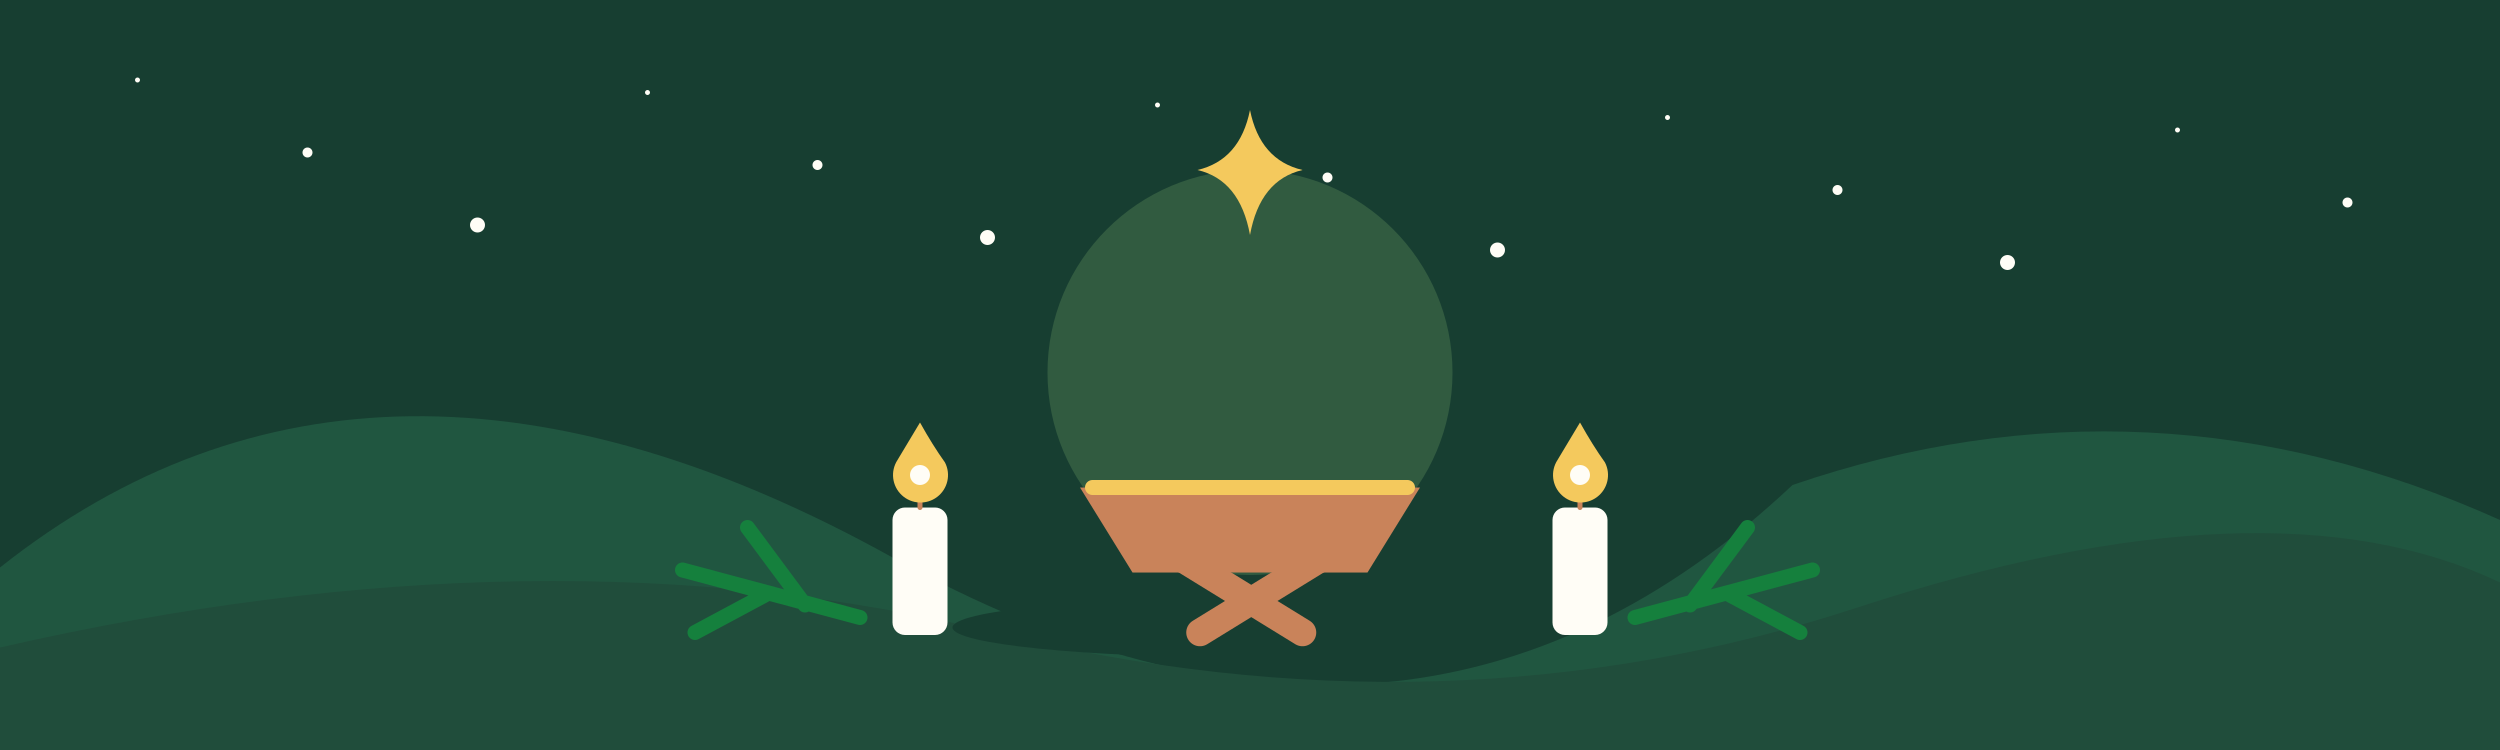
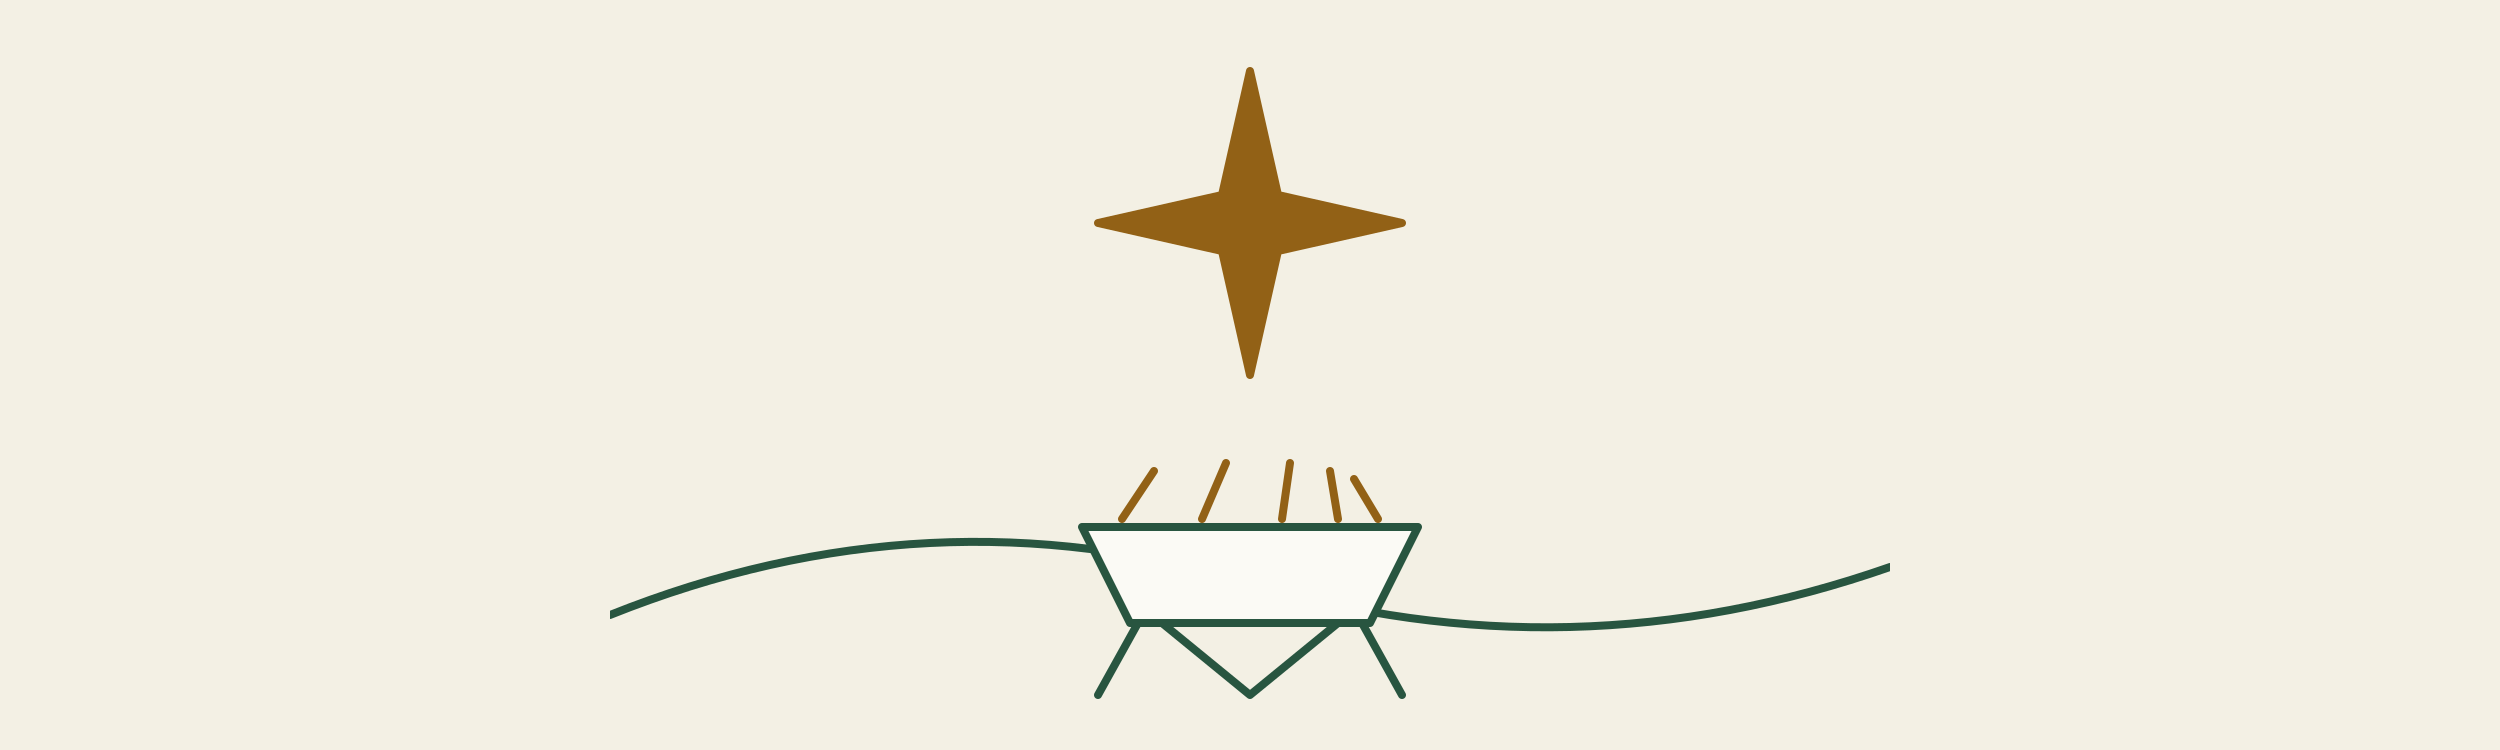
<svg xmlns="http://www.w3.org/2000/svg" width="2400" height="720" viewBox="0 0 1000 300">
-   <rect x="0" y="0" width="1000" height="300" rx="0" fill="#173e31" />
-   <circle cx="55" cy="32" r="1" fill="#fffdf6" />
-   <circle cx="123" cy="61" r="2" fill="#fffdf6" />
-   <circle cx="191" cy="90" r="3" fill="#fffdf6" />
-   <circle cx="259" cy="37" r="1" fill="#fffdf6" />
-   <circle cx="327" cy="66" r="2" fill="#fffdf6" />
-   <circle cx="395" cy="95" r="3" fill="#fffdf6" />
-   <circle cx="463" cy="42" r="1" fill="#fffdf6" />
-   <circle cx="531" cy="71" r="2" fill="#fffdf6" />
-   <circle cx="599" cy="100" r="3" fill="#fffdf6" />
-   <circle cx="667" cy="47" r="1" fill="#fffdf6" />
-   <circle cx="735" cy="76" r="2" fill="#fffdf6" />
-   <circle cx="803" cy="105" r="3" fill="#fffdf6" />
-   <circle cx="871" cy="52" r="1" fill="#fffdf6" />
-   <circle cx="939" cy="81" r="2" fill="#fffdf6" />
-   <path d="M0 227Q150 108 357 223T717 194Q860 145 1000 208V300H0Z" fill="#205640" />
-   <path d="M0 259Q218 209 398 253T743 243T1000 233V300H0Z" fill="#204d3b" />
-   <circle cx="500" cy="149" r="81" fill="#315b40" />
-   <path d="M500 44q4 20 21 24-17 4-21 26-4-22-21-26 17-4 21-24Z" fill="#f4c95d" />
-   <ellipse cx="500" cy="251" rx="119" ry="12" fill="#173e31" />
-   <path d="M456 213l65 40m24-40-65 40" fill="none" stroke="#c9835a" stroke-width="11" stroke-linecap="round" />
-   <path d="M432 195h136l-21 34h-94Z" fill="#c9835a" />
-   <path d="M437 195h126" fill="none" stroke="#f4c95d" stroke-width="6" stroke-linecap="round" />
-   <g transform="translate(368 203)">
-     <rect x="-11" y="0" width="22" height="51" rx="5" fill="#fffdf6" />
-     <path d="M0 0v-6" fill="none" stroke="#c9835a" stroke-width="2" stroke-linecap="round" />
-     <g transform="translate(0 -10)">
-       <path d="M0-24Q5-15 10-8a11 11 0 1 1-19-1Z" fill="#f4c95d" />
-       <circle cx="0" cy="-3" r="4" fill="#fffdf6" />
-     </g>
-   </g>
-   <g transform="translate(632 203)">
-     <rect x="-11" y="0" width="22" height="51" rx="5" fill="#fffdf6" />
-     <path d="M0 0v-6" fill="none" stroke="#c9835a" stroke-width="2" stroke-linecap="round" />
-     <g transform="translate(0 -10)">
-       <path d="M0-24Q5-15 10-8a11 11 0 1 1-19-1Z" fill="#f4c95d" />
-       <circle cx="0" cy="-3" r="4" fill="#fffdf6" />
-     </g>
-   </g>
-   <path d="M344 247l-71-19m49 14-23-31m7 27-28 15m376-6 71-19m-49 14 23-31m-7 27 28 15" fill="none" stroke="#15803d" stroke-width="6" stroke-linecap="round" />
+   <rect width="1000" height="300" fill="#f3f0e4" />
+   <svg x="244" y="6" viewBox="0 0 320 180" width="512" height="288" role="img" aria-label="성탄절 — 별과 구유 그림" fill="none" stroke-linecap="round" stroke-linejoin="round">
+     <path d="M160 14l7 31 31 7-31 7-7 31-7-31-31-7 31-7z" fill="#926116" stroke="#926116" stroke-width="2" />
+     <path d="M0 150Q80 118 160 142T320 138V180H0z" fill="#f3f0e4" />
+     <path d="M0 150Q80 118 160 142T320 138" stroke="#285540" stroke-width="2" />
+     <path d="M118 128h84l-12 24h-60z" fill="#fbfaf5" stroke="#285540" stroke-width="2" />
+     <path d="M132 152l-10 18M188 152l10 18M138 152l22 18 22-18" stroke="#285540" stroke-width="2" />
+     <path d="M128 126l8-12m12 12l6-14m14 14l2-14m12 14l-2-12m12 12l-6-10" stroke="#926116" stroke-width="2" />
+   </svg>
</svg>
